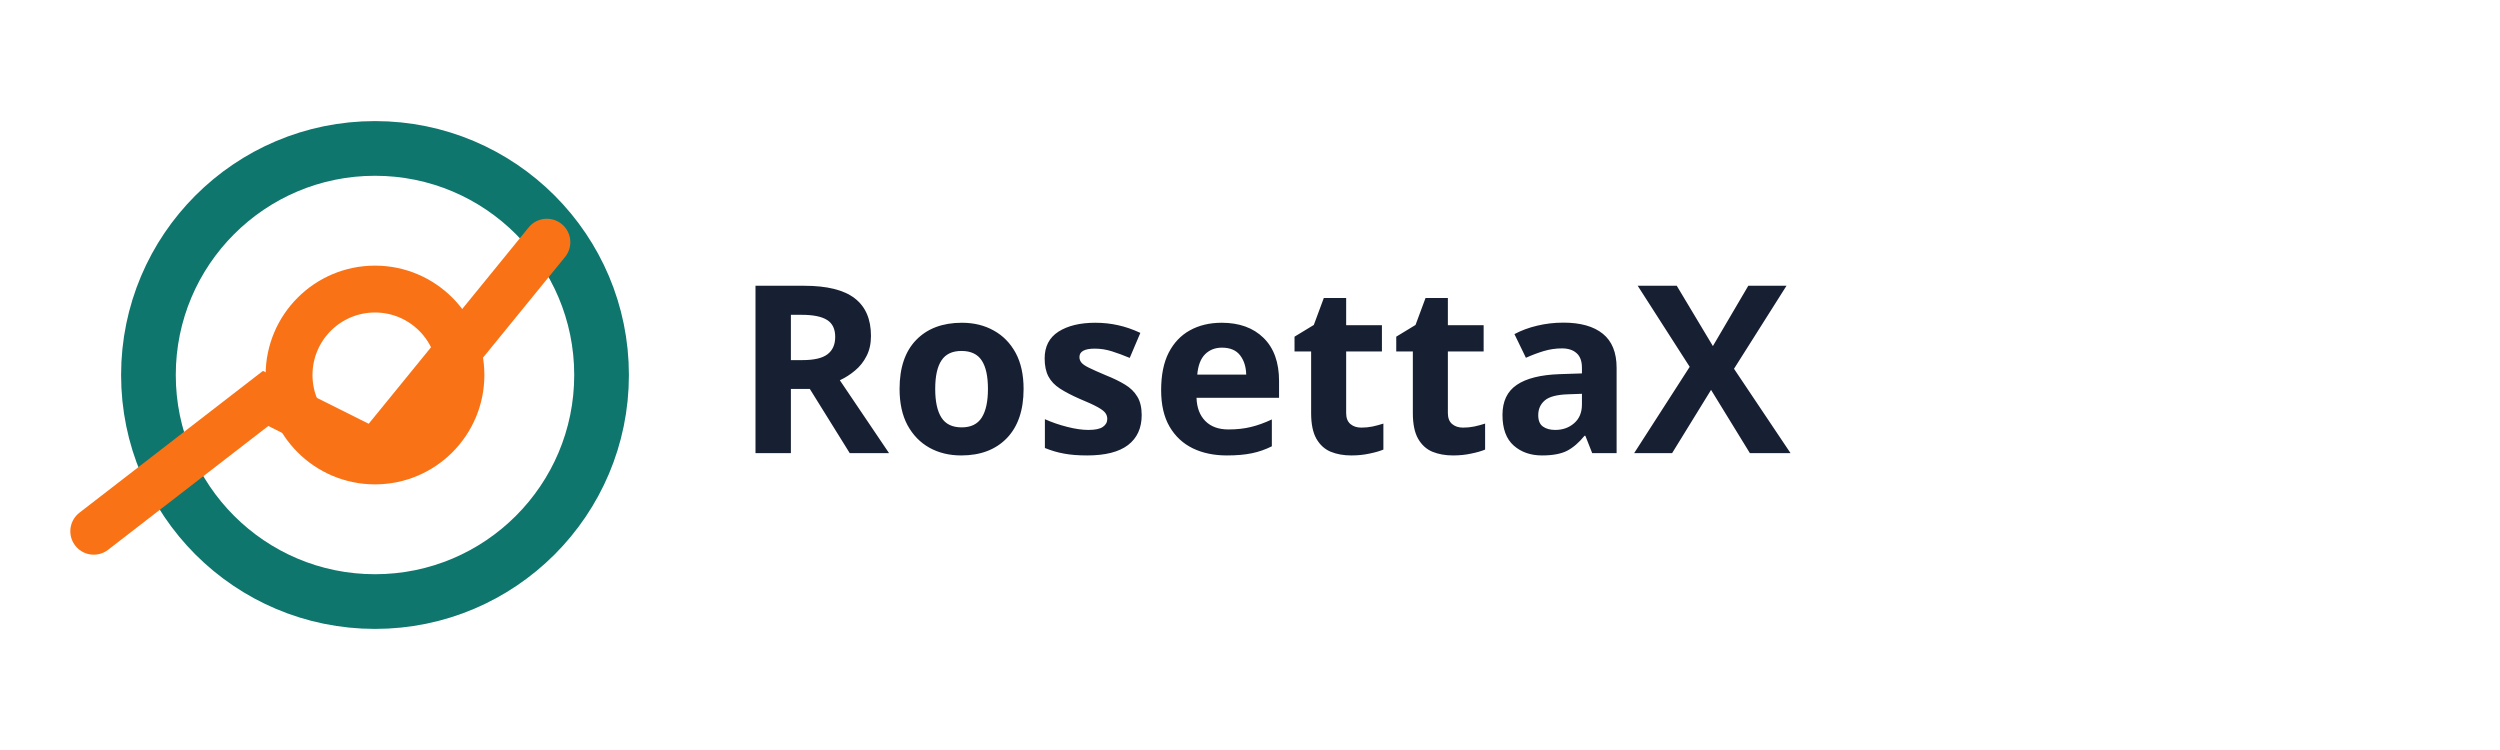
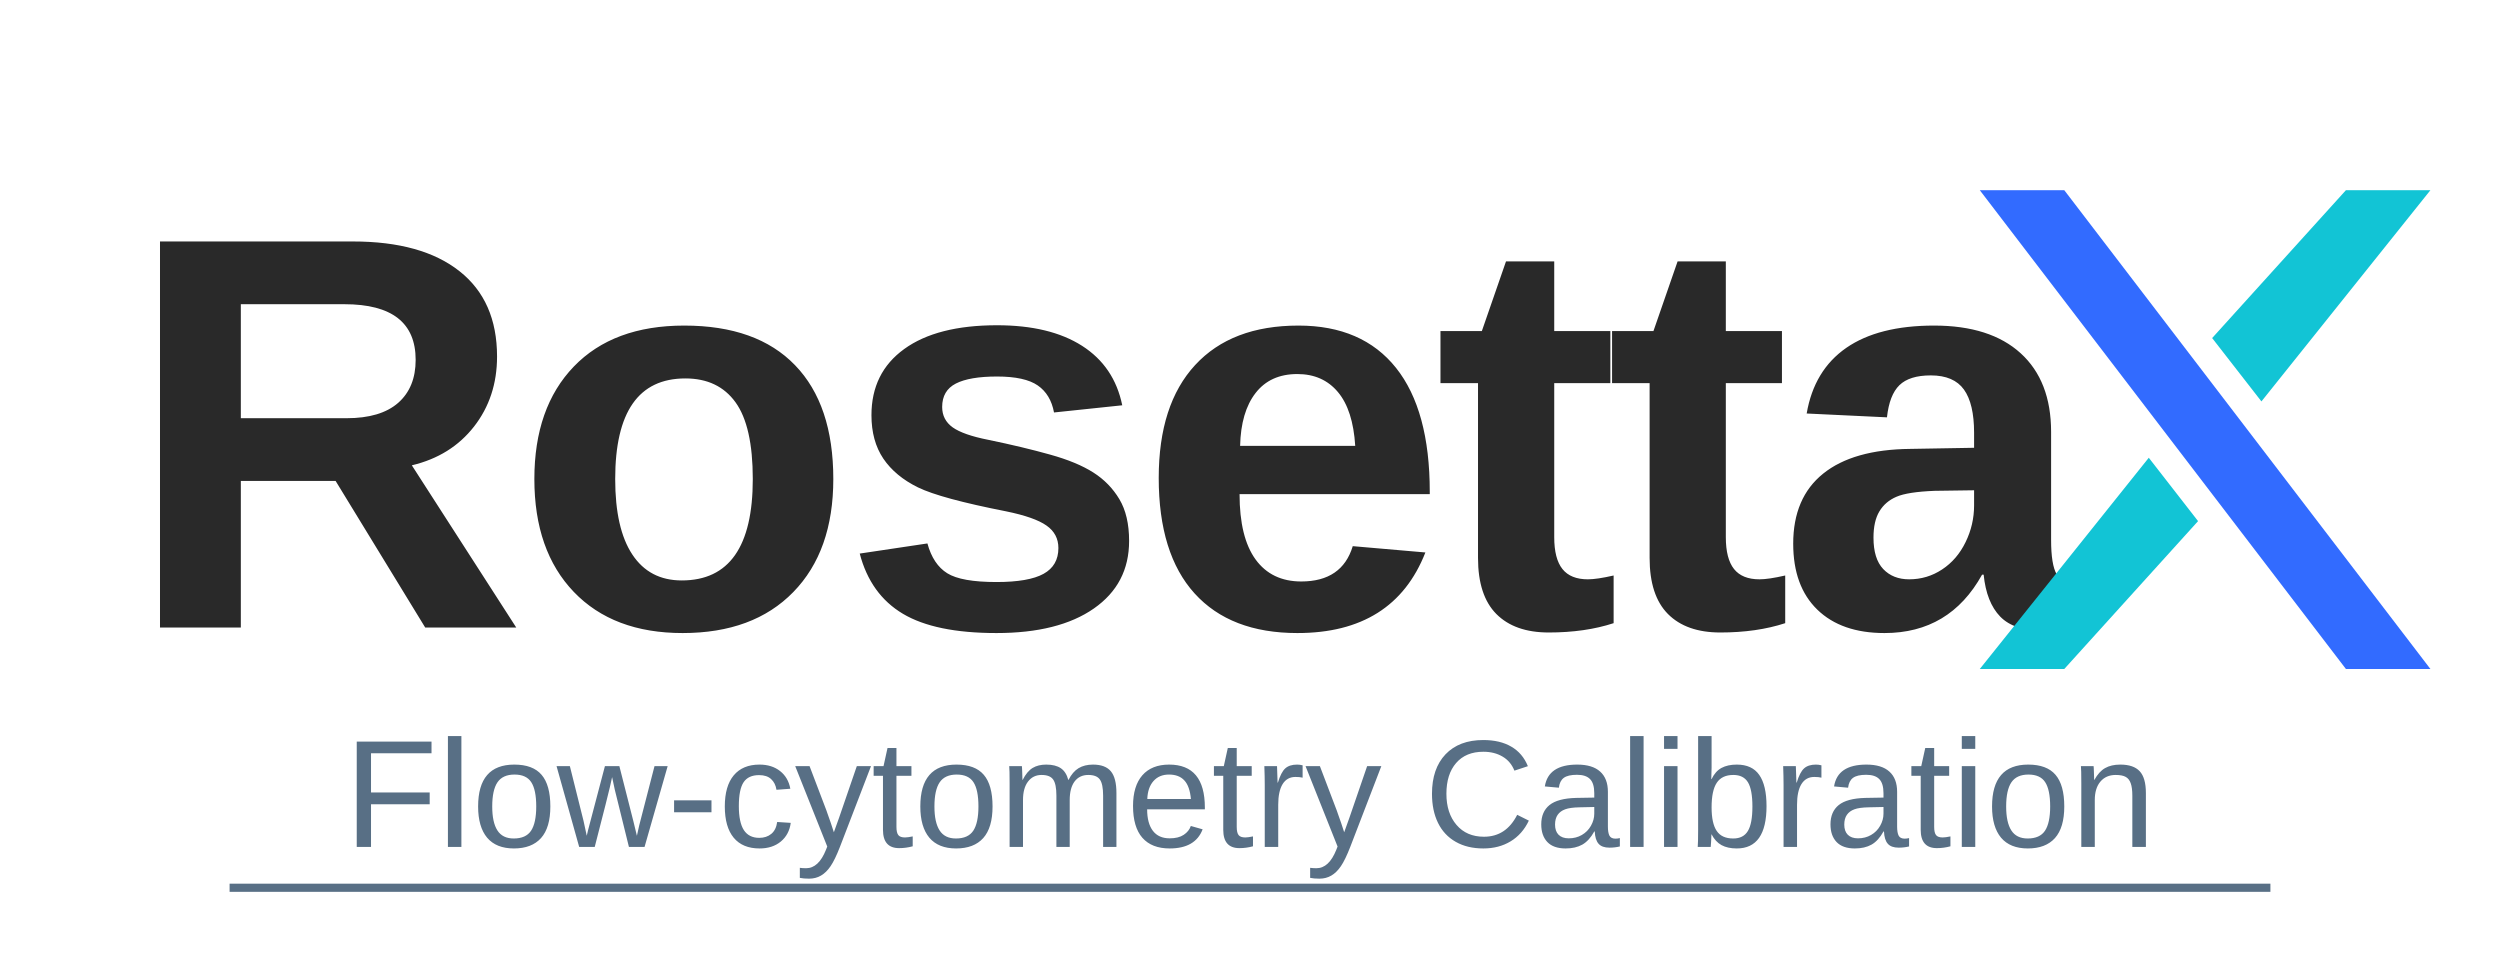
- <svg xmlns="http://www.w3.org/2000/svg" viewBox="0 0 320 96" role="img" aria-labelledby="t d">
-   <circle cx="48" cy="48" r="29" fill="none" stroke="#0f766e" stroke-width="7" />
-   <circle cx="48" cy="48" r="11" fill="none" stroke="#f97316" stroke-width="6" />
-   <path fill="none" stroke="#f97316" stroke-width="6" stroke-linecap="round" d="M12 68 34 51l14 7 22-27" />
-   <text x="94" y="58" fill="#172033" font-family="system-ui,sans-serif" font-size="30" font-weight="650">RosettaX</text>
+ <svg xmlns="http://www.w3.org/2000/svg" width="490" height="192" viewBox="0 0 490 192" role="img" aria-labelledby="title desc">
+   <text x="24" y="123" fill="#292929" font-family="Arial,Helvetica,sans-serif" font-size="110" font-weight="600" letter-spacing="-3" textLength="352" lengthAdjust="spacingAndGlyphs">Rosetta</text>
+   <g transform="translate(377 29) scale(1.38)">
+     <path d="M8 6h12l52 68H60Z" fill="#326bff" />
+     <path d="M60 6h12L48 36l-7-9ZM32 44l7 9-19 21H8Z" fill="#12c4d5" />
+   </g>
+   <text x="245" y="166" text-anchor="middle" fill="#586f85" font-family="Arial,Helvetica,sans-serif" font-size="30" font-weight="400" textLength="400" lengthAdjust="spacingAndGlyphs">Flow-cytometry Calibration</text>
+   <path d="M45 174H445" stroke="#586f85" stroke-width="1.6" />
</svg>
